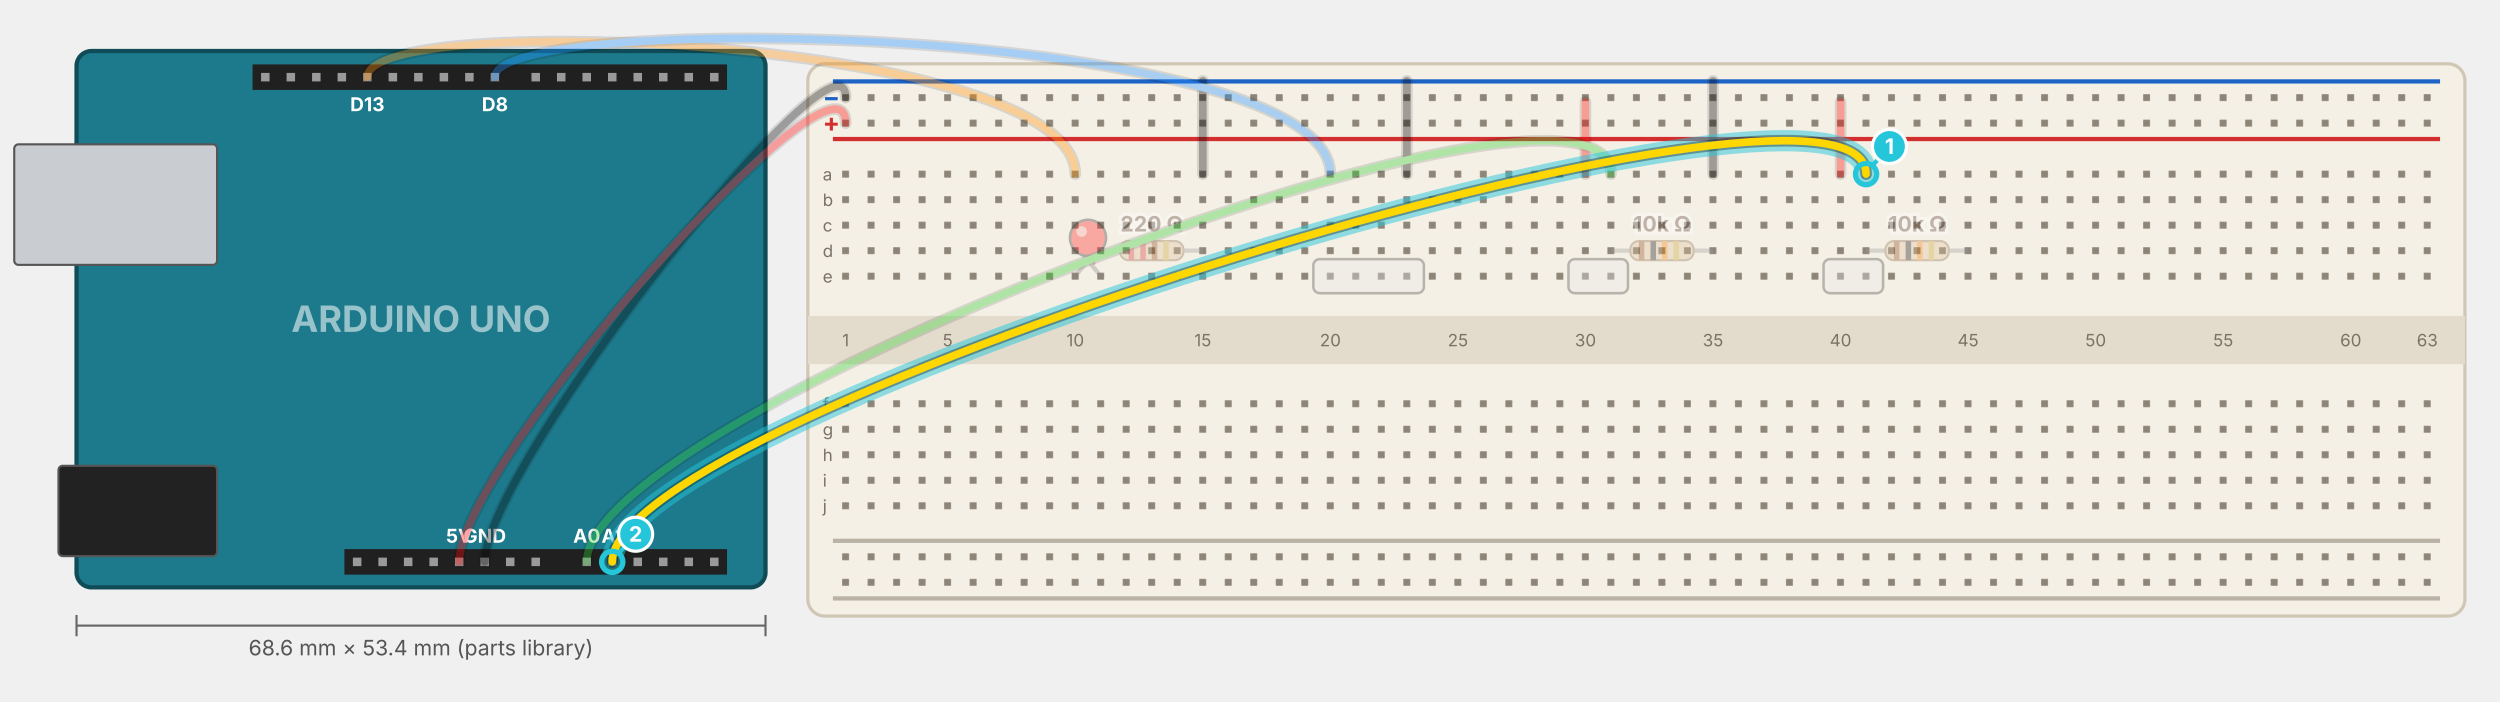
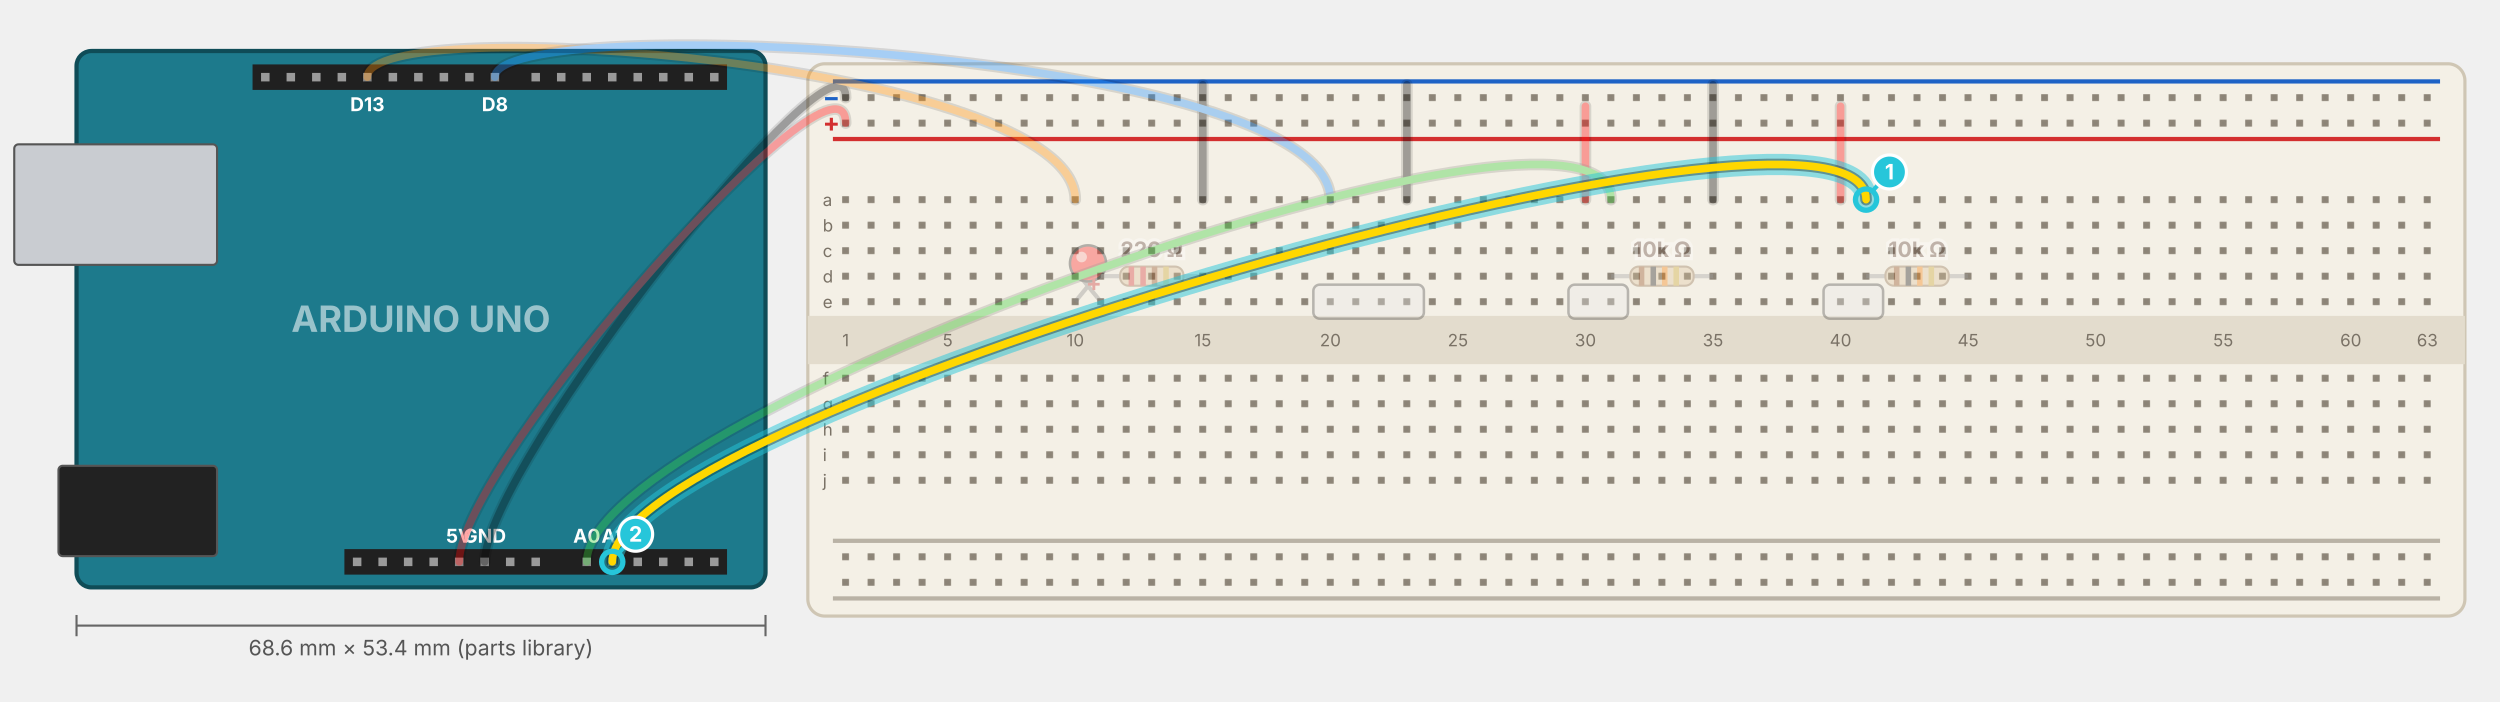
<svg xmlns="http://www.w3.org/2000/svg" viewBox="0 0 1176 330" font-family="system-ui,-apple-system,Segoe UI,sans-serif">
  <rect x="36" y="24" width="324.1" height="252.3" rx="7" fill="#1d7a8c" stroke="#0f4c57" stroke-width="2" />
  <rect x="6.7" y="67.9" width="95.4" height="56.7" rx="2" fill="#c9ccd1" stroke="#555" />
  <rect x="27.5" y="219.1" width="74.6" height="42.5" rx="2" fill="#222" stroke="#555" />
  <rect x="118.8" y="30.3" width="223.2" height="12.0" fill="#202020" />
  <rect x="162.0" y="258.3" width="180.0" height="12.0" fill="#202020" />
  <rect x="166.0" y="262.3" width="4" height="4" fill="#9a9a9a" />
  <rect x="178.0" y="262.3" width="4" height="4" fill="#9a9a9a" />
  <rect x="190.0" y="262.3" width="4" height="4" fill="#9a9a9a" />
  <rect x="202.0" y="262.3" width="4" height="4" fill="#9a9a9a" />
  <rect x="214.0" y="262.3" width="4" height="4" fill="#9a9a9a" />
  <rect x="226.0" y="262.3" width="4" height="4" fill="#9a9a9a" />
  <rect x="238.0" y="262.3" width="4" height="4" fill="#9a9a9a" />
  <rect x="250.0" y="262.3" width="4" height="4" fill="#9a9a9a" />
  <rect x="274.0" y="262.3" width="4" height="4" fill="#9a9a9a" />
  <rect x="286.0" y="262.3" width="4" height="4" fill="#9a9a9a" />
  <rect x="298.0" y="262.3" width="4" height="4" fill="#9a9a9a" />
  <rect x="310.0" y="262.3" width="4" height="4" fill="#9a9a9a" />
  <rect x="322.0" y="262.3" width="4" height="4" fill="#9a9a9a" />
  <rect x="334.0" y="262.3" width="4" height="4" fill="#9a9a9a" />
  <rect x="334.0" y="34.3" width="4" height="4" fill="#9a9a9a" />
  <rect x="322.0" y="34.3" width="4" height="4" fill="#9a9a9a" />
  <rect x="310.0" y="34.3" width="4" height="4" fill="#9a9a9a" />
  <rect x="298.0" y="34.3" width="4" height="4" fill="#9a9a9a" />
  <rect x="286.0" y="34.3" width="4" height="4" fill="#9a9a9a" />
  <rect x="274.0" y="34.3" width="4" height="4" fill="#9a9a9a" />
  <rect x="262.0" y="34.3" width="4" height="4" fill="#9a9a9a" />
  <rect x="250.0" y="34.3" width="4" height="4" fill="#9a9a9a" />
  <rect x="230.8" y="34.3" width="4" height="4" fill="#9a9a9a" />
  <rect x="218.8" y="34.3" width="4" height="4" fill="#9a9a9a" />
  <rect x="206.8" y="34.3" width="4" height="4" fill="#9a9a9a" />
  <rect x="194.8" y="34.3" width="4" height="4" fill="#9a9a9a" />
  <rect x="182.8" y="34.3" width="4" height="4" fill="#9a9a9a" />
  <rect x="170.8" y="34.3" width="4" height="4" fill="#9a9a9a" />
  <rect x="158.8" y="34.3" width="4" height="4" fill="#9a9a9a" />
  <rect x="146.8" y="34.3" width="4" height="4" fill="#9a9a9a" />
  <rect x="134.8" y="34.3" width="4" height="4" fill="#9a9a9a" />
  <rect x="122.8" y="34.3" width="4" height="4" fill="#9a9a9a" />
  <text x="198.0" y="156.1" text-anchor="middle" font-size="17" font-weight="700" fill="#ffffff" opacity=".55">ARDUINO UNO</text>
  <text x="216.0" y="255.3" text-anchor="middle" font-size="9" font-weight="700" fill="#fff">5V</text>
  <text x="276.0" y="255.3" text-anchor="middle" font-size="9" font-weight="700" fill="#fff">A0</text>
  <text x="288.0" y="255.3" text-anchor="middle" font-size="9" font-weight="700" fill="#fff">A1</text>
  <text x="172.8" y="52.3" text-anchor="middle" font-size="9" font-weight="700" fill="#fff">D13</text>
  <text x="232.8" y="52.3" text-anchor="middle" font-size="9" font-weight="700" fill="#fff">D8</text>
  <text x="228.0" y="255.3" text-anchor="middle" font-size="9" font-weight="700" fill="#fff">GND</text>
  <path d="M36 289.283v10M360.1 289.283v10M36 294.283H360.1" stroke="#666" fill="none" />
  <text x="198.0" y="308.283" text-anchor="middle" font-size="10" fill="#555">68.6 mm × 53.4 mm (parts library)</text>
  <rect x="380" y="30" width="779.5" height="259.8" rx="8" fill="#f4f0e6" stroke="#cfc6b4" stroke-width="1.5" />
  <rect x="380" y="148.6" width="779.5" height="22.7" fill="#e3dccd" />
-   <pattern id="holes" x="391.76" y="75.92" width="12" height="12" patternUnits="userSpaceOnUse">
+   <pattern id="holes" x="391.76" y="87.92" width="12" height="12" patternUnits="userSpaceOnUse">
    <rect x="4.4" y="4.4" width="3.2" height="3.2" fill="#8c8477" />
  </pattern>
-   <rect x="391.8" y="75.9" width="756" height="60" fill="url(#holes)" />
-   <rect x="391.8" y="183.9" width="756" height="60" fill="url(#holes)" />
+   <rect x="391.8" y="87.9" width="756" height="60" fill="url(#holes)" />
+   <rect x="391.8" y="171.9" width="756" height="60" fill="url(#holes)" />
  <rect x="391.8" y="51.9" width="756" height="12" fill="url(#holes)" />
  <line x1="391.8" y1="65.4" x2="1147.8" y2="65.4" stroke="#d32f2f" stroke-width="2" />
  <text x="387" y="61.9" font-size="12" font-weight="700" fill="#d32f2f">+</text>
  <rect x="391.8" y="39.9" width="756" height="12" fill="url(#holes)" />
  <line x1="391.8" y1="38.3" x2="1147.8" y2="38.3" stroke="#1e63c6" stroke-width="2" />
  <text x="387" y="49.9" font-size="12" font-weight="700" fill="#1e63c6">−</text>
  <rect x="391.8" y="256.0" width="756" height="12" fill="url(#holes)" />
  <line x1="391.8" y1="254.4" x2="1147.8" y2="254.4" stroke="#b9b2a5" stroke-width="2" />
  <rect x="391.8" y="268.0" width="756" height="12" fill="url(#holes)" />
  <line x1="391.8" y1="281.5" x2="1147.8" y2="281.5" stroke="#b9b2a5" stroke-width="2" />
  <text x="397.8" y="162.9" text-anchor="middle" font-size="8" fill="#7a7266">1</text>
  <text x="445.8" y="162.9" text-anchor="middle" font-size="8" fill="#7a7266">5</text>
  <text x="505.8" y="162.9" text-anchor="middle" font-size="8" fill="#7a7266">10</text>
  <text x="565.8" y="162.9" text-anchor="middle" font-size="8" fill="#7a7266">15</text>
  <text x="625.8" y="162.9" text-anchor="middle" font-size="8" fill="#7a7266">20</text>
  <text x="685.8" y="162.9" text-anchor="middle" font-size="8" fill="#7a7266">25</text>
  <text x="745.8" y="162.9" text-anchor="middle" font-size="8" fill="#7a7266">30</text>
  <text x="805.8" y="162.9" text-anchor="middle" font-size="8" fill="#7a7266">35</text>
  <text x="865.8" y="162.9" text-anchor="middle" font-size="8" fill="#7a7266">40</text>
  <text x="925.8" y="162.9" text-anchor="middle" font-size="8" fill="#7a7266">45</text>
  <text x="985.8" y="162.9" text-anchor="middle" font-size="8" fill="#7a7266">50</text>
  <text x="1045.8" y="162.9" text-anchor="middle" font-size="8" fill="#7a7266">55</text>
  <text x="1105.8" y="162.9" text-anchor="middle" font-size="8" fill="#7a7266">60</text>
  <text x="1141.8" y="162.9" text-anchor="middle" font-size="8" fill="#7a7266">63</text>
-   <text x="387" y="84.9" font-size="8" fill="#7a7266">a</text>
-   <text x="387" y="96.9" font-size="8" fill="#7a7266">b</text>
-   <text x="387" y="108.9" font-size="8" fill="#7a7266">c</text>
-   <text x="387" y="120.9" font-size="8" fill="#7a7266">d</text>
-   <text x="387" y="132.9" font-size="8" fill="#7a7266">e</text>
-   <text x="387" y="192.9" font-size="8" fill="#7a7266">f</text>
-   <text x="387" y="204.9" font-size="8" fill="#7a7266">g</text>
-   <text x="387" y="216.9" font-size="8" fill="#7a7266">h</text>
-   <text x="387" y="228.9" font-size="8" fill="#7a7266">i</text>
-   <text x="387" y="240.9" font-size="8" fill="#7a7266">j</text>
+   <text x="387" y="96.9" font-size="8" fill="#7a7266">a</text>
+   <text x="387" y="108.9" font-size="8" fill="#7a7266">b</text>
+   <text x="387" y="120.9" font-size="8" fill="#7a7266">c</text>
+   <text x="387" y="132.9" font-size="8" fill="#7a7266">d</text>
+   <text x="387" y="144.9" font-size="8" fill="#7a7266">e</text>
+   <text x="387" y="180.9" font-size="8" fill="#7a7266">f</text>
+   <text x="387" y="192.9" font-size="8" fill="#7a7266">g</text>
+   <text x="387" y="204.9" font-size="8" fill="#7a7266">h</text>
+   <text x="387" y="216.9" font-size="8" fill="#7a7266">i</text>
+   <text x="387" y="228.9" font-size="8" fill="#7a7266">j</text>
  <g class="ps-old" opacity=".35">
-     <path d="M505.8 129.9L514.8 118.9M517.8 129.9L508.8 118.9" stroke="#8a8a8a" stroke-width="2" fill="none" />
-     <circle cx="511.8" cy="111.9" r="8.5" fill="#FF2020" stroke="#333" stroke-width="1.2" />
-     <circle cx="508.8" cy="108.9" r="2.5" fill="#fff" opacity=".6" />
-     <text x="510.8" y="124.9" font-size="11" font-weight="700" fill="#c62828">+</text>
-     <line x1="517.8" y1="117.9" x2="565.8" y2="117.9" stroke="#9e9e9e" stroke-width="2" />
-     <g transform="translate(541.8 117.9) rotate(0.0)">
+     <path d="M505.8 141.9L514.8 130.9M517.8 141.9L508.8 130.9" stroke="#8a8a8a" stroke-width="2" fill="none" />
+     <circle cx="511.8" cy="123.9" r="8.5" fill="#FF2020" stroke="#333" stroke-width="1.2" />
+     <circle cx="508.8" cy="120.9" r="2.5" fill="#fff" opacity=".6" />
+     <text x="510.8" y="136.9" font-size="11" font-weight="700" fill="#c62828">+</text>
+     <line x1="517.8" y1="129.9" x2="565.8" y2="129.9" stroke="#9e9e9e" stroke-width="2" />
+     <g transform="translate(541.8 129.9) rotate(0.0)">
      <rect x="-14.9" y="-4.5" width="29.8" height="9" rx="4" fill="#dcc29a" stroke="#8d6e4a" />
      <rect x="-10.9" y="-4.5" width="2.6" height="9" fill="#d32f2f" />
      <rect x="-5.4" y="-4.5" width="2.6" height="9" fill="#d32f2f" />
      <rect x="0.0" y="-4.5" width="2.6" height="9" fill="#8b4513" />
      <rect x="5.4" y="-4.5" width="2.6" height="9" fill="#c9a227" />
    </g>
-     <text x="541.8" y="108.9" text-anchor="middle" font-size="10" font-weight="700" fill="#5d4037" paint-order="stroke" stroke="#fff" stroke-width="3">220 Ω</text>
-     <rect x="617.8" y="121.9" width="52.0" height="16.0" rx="3" fill="#e9e9e9" stroke="#444" stroke-width="1.2" />
-     <rect x="737.8" y="121.9" width="28.0" height="16.0" rx="3" fill="#e9e9e9" stroke="#444" stroke-width="1.2" />
-     <line x1="757.8" y1="117.9" x2="805.8" y2="117.9" stroke="#9e9e9e" stroke-width="2" />
-     <g transform="translate(781.8 117.9) rotate(0.0)">
+     <text x="541.8" y="120.9" text-anchor="middle" font-size="10" font-weight="700" fill="#5d4037" paint-order="stroke" stroke="#fff" stroke-width="3">220 Ω</text>
+     <rect x="617.8" y="133.9" width="52.0" height="16.0" rx="3" fill="#e9e9e9" stroke="#444" stroke-width="1.2" />
+     <rect x="737.8" y="133.9" width="28.0" height="16.0" rx="3" fill="#e9e9e9" stroke="#444" stroke-width="1.2" />
+     <line x1="757.8" y1="129.9" x2="805.8" y2="129.9" stroke="#9e9e9e" stroke-width="2" />
+     <g transform="translate(781.8 129.9) rotate(0.0)">
      <rect x="-14.9" y="-4.5" width="29.8" height="9" rx="4" fill="#dcc29a" stroke="#8d6e4a" />
      <rect x="-10.9" y="-4.5" width="2.6" height="9" fill="#8b4513" />
      <rect x="-5.4" y="-4.5" width="2.6" height="9" fill="#111" />
      <rect x="0.0" y="-4.5" width="2.6" height="9" fill="#f57c00" />
      <rect x="5.4" y="-4.5" width="2.6" height="9" fill="#c9a227" />
    </g>
-     <text x="781.8" y="108.9" text-anchor="middle" font-size="10" font-weight="700" fill="#5d4037" paint-order="stroke" stroke="#fff" stroke-width="3">10k Ω</text>
-     <rect x="857.8" y="121.9" width="28.0" height="16.0" rx="3" fill="#e9e9e9" stroke="#444" stroke-width="1.2" />
-     <line x1="877.8" y1="117.9" x2="925.8" y2="117.9" stroke="#9e9e9e" stroke-width="2" />
-     <g transform="translate(901.8 117.9) rotate(0.0)">
+     <text x="781.8" y="120.9" text-anchor="middle" font-size="10" font-weight="700" fill="#5d4037" paint-order="stroke" stroke="#fff" stroke-width="3">10k Ω</text>
+     <rect x="857.8" y="133.9" width="28.0" height="16.0" rx="3" fill="#e9e9e9" stroke="#444" stroke-width="1.2" />
+     <line x1="877.8" y1="129.9" x2="925.8" y2="129.9" stroke="#9e9e9e" stroke-width="2" />
+     <g transform="translate(901.8 129.9) rotate(0.0)">
      <rect x="-14.9" y="-4.5" width="29.8" height="9" rx="4" fill="#dcc29a" stroke="#8d6e4a" />
      <rect x="-10.9" y="-4.5" width="2.6" height="9" fill="#8b4513" />
      <rect x="-5.4" y="-4.5" width="2.6" height="9" fill="#111" />
      <rect x="0.0" y="-4.5" width="2.6" height="9" fill="#f57c00" />
      <rect x="5.4" y="-4.5" width="2.6" height="9" fill="#c9a227" />
    </g>
-     <text x="901.8" y="108.9" text-anchor="middle" font-size="10" font-weight="700" fill="#5d4037" paint-order="stroke" stroke="#fff" stroke-width="3">10k Ω</text>
+     <text x="901.8" y="120.9" text-anchor="middle" font-size="10" font-weight="700" fill="#5d4037" paint-order="stroke" stroke="#fff" stroke-width="3">10k Ω</text>
    <path d="M228.0 264.3C228.0 219.9 397.8 4.0 397.8 45.9" stroke="#0005" stroke-width="5.5" fill="none" stroke-linecap="round" />
    <path d="M228.0 264.3C228.0 219.9 397.8 4.0 397.8 45.9" stroke="#000000" stroke-width="3.6" fill="none" stroke-linecap="round" />
    <path d="M216.0 264.3C216.0 218.5 397.8 12.1 397.8 57.9" stroke="#0005" stroke-width="5.5" fill="none" stroke-linecap="round" />
    <path d="M216.0 264.3C216.0 218.5 397.8 12.1 397.8 57.9" stroke="#FF0000" stroke-width="3.6" fill="none" stroke-linecap="round" />
-     <path d="M172.8 36.3C172.8 4.0 505.8 18.0 505.8 81.9" stroke="#0005" stroke-width="5.5" fill="none" stroke-linecap="round" />
-     <path d="M172.8 36.3C172.8 4.0 505.8 18.0 505.8 81.9" stroke="#FF8C00" stroke-width="3.6" fill="none" stroke-linecap="round" />
-     <path d="M565.8 81.9C565.8 57.9 565.8 21.9 565.8 45.9" stroke="#0005" stroke-width="5.5" fill="none" stroke-linecap="round" />
-     <path d="M565.8 81.9C565.8 57.9 565.8 21.9 565.8 45.9" stroke="#000000" stroke-width="3.6" fill="none" stroke-linecap="round" />
-     <path d="M232.8 36.3C232.8 4.0 625.8 11.9 625.8 81.9" stroke="#0005" stroke-width="5.5" fill="none" stroke-linecap="round" />
-     <path d="M232.8 36.3C232.8 4.0 625.8 11.9 625.8 81.9" stroke="#1E90FF" stroke-width="3.6" fill="none" stroke-linecap="round" />
-     <path d="M661.8 81.9C661.8 57.9 661.8 21.9 661.8 45.9" stroke="#0005" stroke-width="5.5" fill="none" stroke-linecap="round" />
-     <path d="M661.8 81.9C661.8 57.9 661.8 21.9 661.8 45.9" stroke="#000000" stroke-width="3.6" fill="none" stroke-linecap="round" />
-     <path d="M745.8 57.9C745.8 33.9 745.8 57.9 745.8 81.9" stroke="#0005" stroke-width="5.5" fill="none" stroke-linecap="round" />
-     <path d="M745.8 57.9C745.8 33.9 745.8 57.9 745.8 81.9" stroke="#FF0000" stroke-width="3.6" fill="none" stroke-linecap="round" />
-     <path d="M276.0 264.3C276.0 194.3 757.8 11.9 757.8 81.9" stroke="#0005" stroke-width="5.5" fill="none" stroke-linecap="round" />
-     <path d="M276.0 264.3C276.0 194.3 757.8 11.9 757.8 81.9" stroke="#32CD32" stroke-width="3.6" fill="none" stroke-linecap="round" />
-     <path d="M805.8 81.9C805.8 57.9 805.8 21.9 805.8 45.9" stroke="#0005" stroke-width="5.5" fill="none" stroke-linecap="round" />
-     <path d="M805.8 81.9C805.8 57.9 805.8 21.9 805.8 45.9" stroke="#000000" stroke-width="3.6" fill="none" stroke-linecap="round" />
-     <path d="M865.8 57.9C865.8 33.9 865.8 57.9 865.8 81.9" stroke="#0005" stroke-width="5.5" fill="none" stroke-linecap="round" />
-     <path d="M865.8 57.9C865.8 33.9 865.8 57.9 865.8 81.9" stroke="#FF0000" stroke-width="3.6" fill="none" stroke-linecap="round" />
+     <path d="M172.8 36.3C172.8 4.0 505.8 30.0 505.8 93.9" stroke="#0005" stroke-width="5.5" fill="none" stroke-linecap="round" />
+     <path d="M172.8 36.3C172.8 4.0 505.8 30.0 505.8 93.9" stroke="#FF8C00" stroke-width="3.6" fill="none" stroke-linecap="round" />
+     <path d="M565.8 93.9C565.8 69.9 565.8 21.9 565.8 45.9" stroke="#0005" stroke-width="5.5" fill="none" stroke-linecap="round" />
+     <path d="M565.8 93.9C565.8 69.9 565.8 21.9 565.8 45.9" stroke="#000000" stroke-width="3.6" fill="none" stroke-linecap="round" />
+     <path d="M232.8 36.3C232.8 4.0 625.8 23.9 625.8 93.9" stroke="#0005" stroke-width="5.5" fill="none" stroke-linecap="round" />
+     <path d="M232.8 36.3C232.8 4.0 625.8 23.9 625.8 93.9" stroke="#1E90FF" stroke-width="3.6" fill="none" stroke-linecap="round" />
+     <path d="M661.8 93.9C661.8 69.9 661.8 21.9 661.8 45.9" stroke="#0005" stroke-width="5.5" fill="none" stroke-linecap="round" />
+     <path d="M661.8 93.9C661.8 69.9 661.8 21.9 661.8 45.9" stroke="#000000" stroke-width="3.6" fill="none" stroke-linecap="round" />
+     <path d="M745.8 57.9C745.8 33.9 745.8 69.9 745.8 93.9" stroke="#0005" stroke-width="5.5" fill="none" stroke-linecap="round" />
+     <path d="M745.8 57.9C745.8 33.9 745.8 69.9 745.8 93.9" stroke="#FF0000" stroke-width="3.6" fill="none" stroke-linecap="round" />
+     <path d="M276.0 264.3C276.0 194.3 757.8 23.9 757.8 93.9" stroke="#0005" stroke-width="5.5" fill="none" stroke-linecap="round" />
+     <path d="M276.0 264.3C276.0 194.3 757.8 23.9 757.8 93.9" stroke="#32CD32" stroke-width="3.6" fill="none" stroke-linecap="round" />
+     <path d="M805.8 93.9C805.8 69.9 805.8 21.9 805.8 45.9" stroke="#0005" stroke-width="5.5" fill="none" stroke-linecap="round" />
+     <path d="M805.8 93.9C805.8 69.9 805.8 21.9 805.8 45.9" stroke="#000000" stroke-width="3.6" fill="none" stroke-linecap="round" />
+     <path d="M865.8 57.9C865.8 33.9 865.8 69.9 865.8 93.9" stroke="#0005" stroke-width="5.5" fill="none" stroke-linecap="round" />
+     <path d="M865.8 57.9C865.8 33.9 865.8 69.9 865.8 93.9" stroke="#FF0000" stroke-width="3.6" fill="none" stroke-linecap="round" />
  </g>
  <g class="ps-new" data-anim="wire" data-id="wire_ldr_sig">
-     <path d="M288.0 264.3C288.0 194.3 877.8 11.9 877.8 81.9" stroke="#26c6da" stroke-width="10" fill="none" stroke-linecap="round" opacity=".5" />
-     <path d="M288.0 264.3C288.0 194.3 877.8 11.9 877.8 81.9" stroke="#0005" stroke-width="5.5" fill="none" stroke-linecap="round" />
-     <path d="M288.0 264.3C288.0 194.3 877.8 11.9 877.8 81.9" stroke="#FFD700" stroke-width="3.6" fill="none" stroke-linecap="round" />
+     <path d="M288.0 264.3C288.0 194.3 877.8 23.9 877.8 93.9" stroke="#26c6da" stroke-width="10" fill="none" stroke-linecap="round" opacity=".5" />
+     <path d="M288.0 264.3C288.0 194.3 877.8 23.9 877.8 93.9" stroke="#0005" stroke-width="5.5" fill="none" stroke-linecap="round" />
+     <path d="M288.0 264.3C288.0 194.3 877.8 23.9 877.8 93.9" stroke="#FFD700" stroke-width="3.6" fill="none" stroke-linecap="round" />
  </g>
  <g class="ps-marks">
-     <circle cx="877.8" cy="81.9" r="5" fill="none" stroke="#26c6da" stroke-width="2.5" />
-     <line x1="880.8" y1="77.9" x2="888.8" y2="68.9" stroke="#26c6da" stroke-width="2" />
-     <circle cx="888.8" cy="68.9" r="8" fill="#26c6da" stroke="#fff" stroke-width="1.5" />
-     <text x="888.8" y="72.4" text-anchor="middle" font-size="10" font-weight="700" fill="#fff">1</text>
+     <circle cx="877.8" cy="93.9" r="5" fill="none" stroke="#26c6da" stroke-width="2.5" />
+     <line x1="880.8" y1="89.9" x2="888.8" y2="80.9" stroke="#26c6da" stroke-width="2" />
+     <circle cx="888.8" cy="80.9" r="8" fill="#26c6da" stroke="#fff" stroke-width="1.5" />
+     <text x="888.8" y="84.4" text-anchor="middle" font-size="10" font-weight="700" fill="#fff">1</text>
    <circle cx="288.0" cy="264.3" r="5" fill="none" stroke="#26c6da" stroke-width="2.5" />
    <line x1="291.0" y1="260.3" x2="299.0" y2="251.3" stroke="#26c6da" stroke-width="2" />
    <circle cx="299.0" cy="251.3" r="8" fill="#26c6da" stroke="#fff" stroke-width="1.5" />
    <text x="299.0" y="254.8" text-anchor="middle" font-size="10" font-weight="700" fill="#fff">2</text>
  </g>
</svg>
